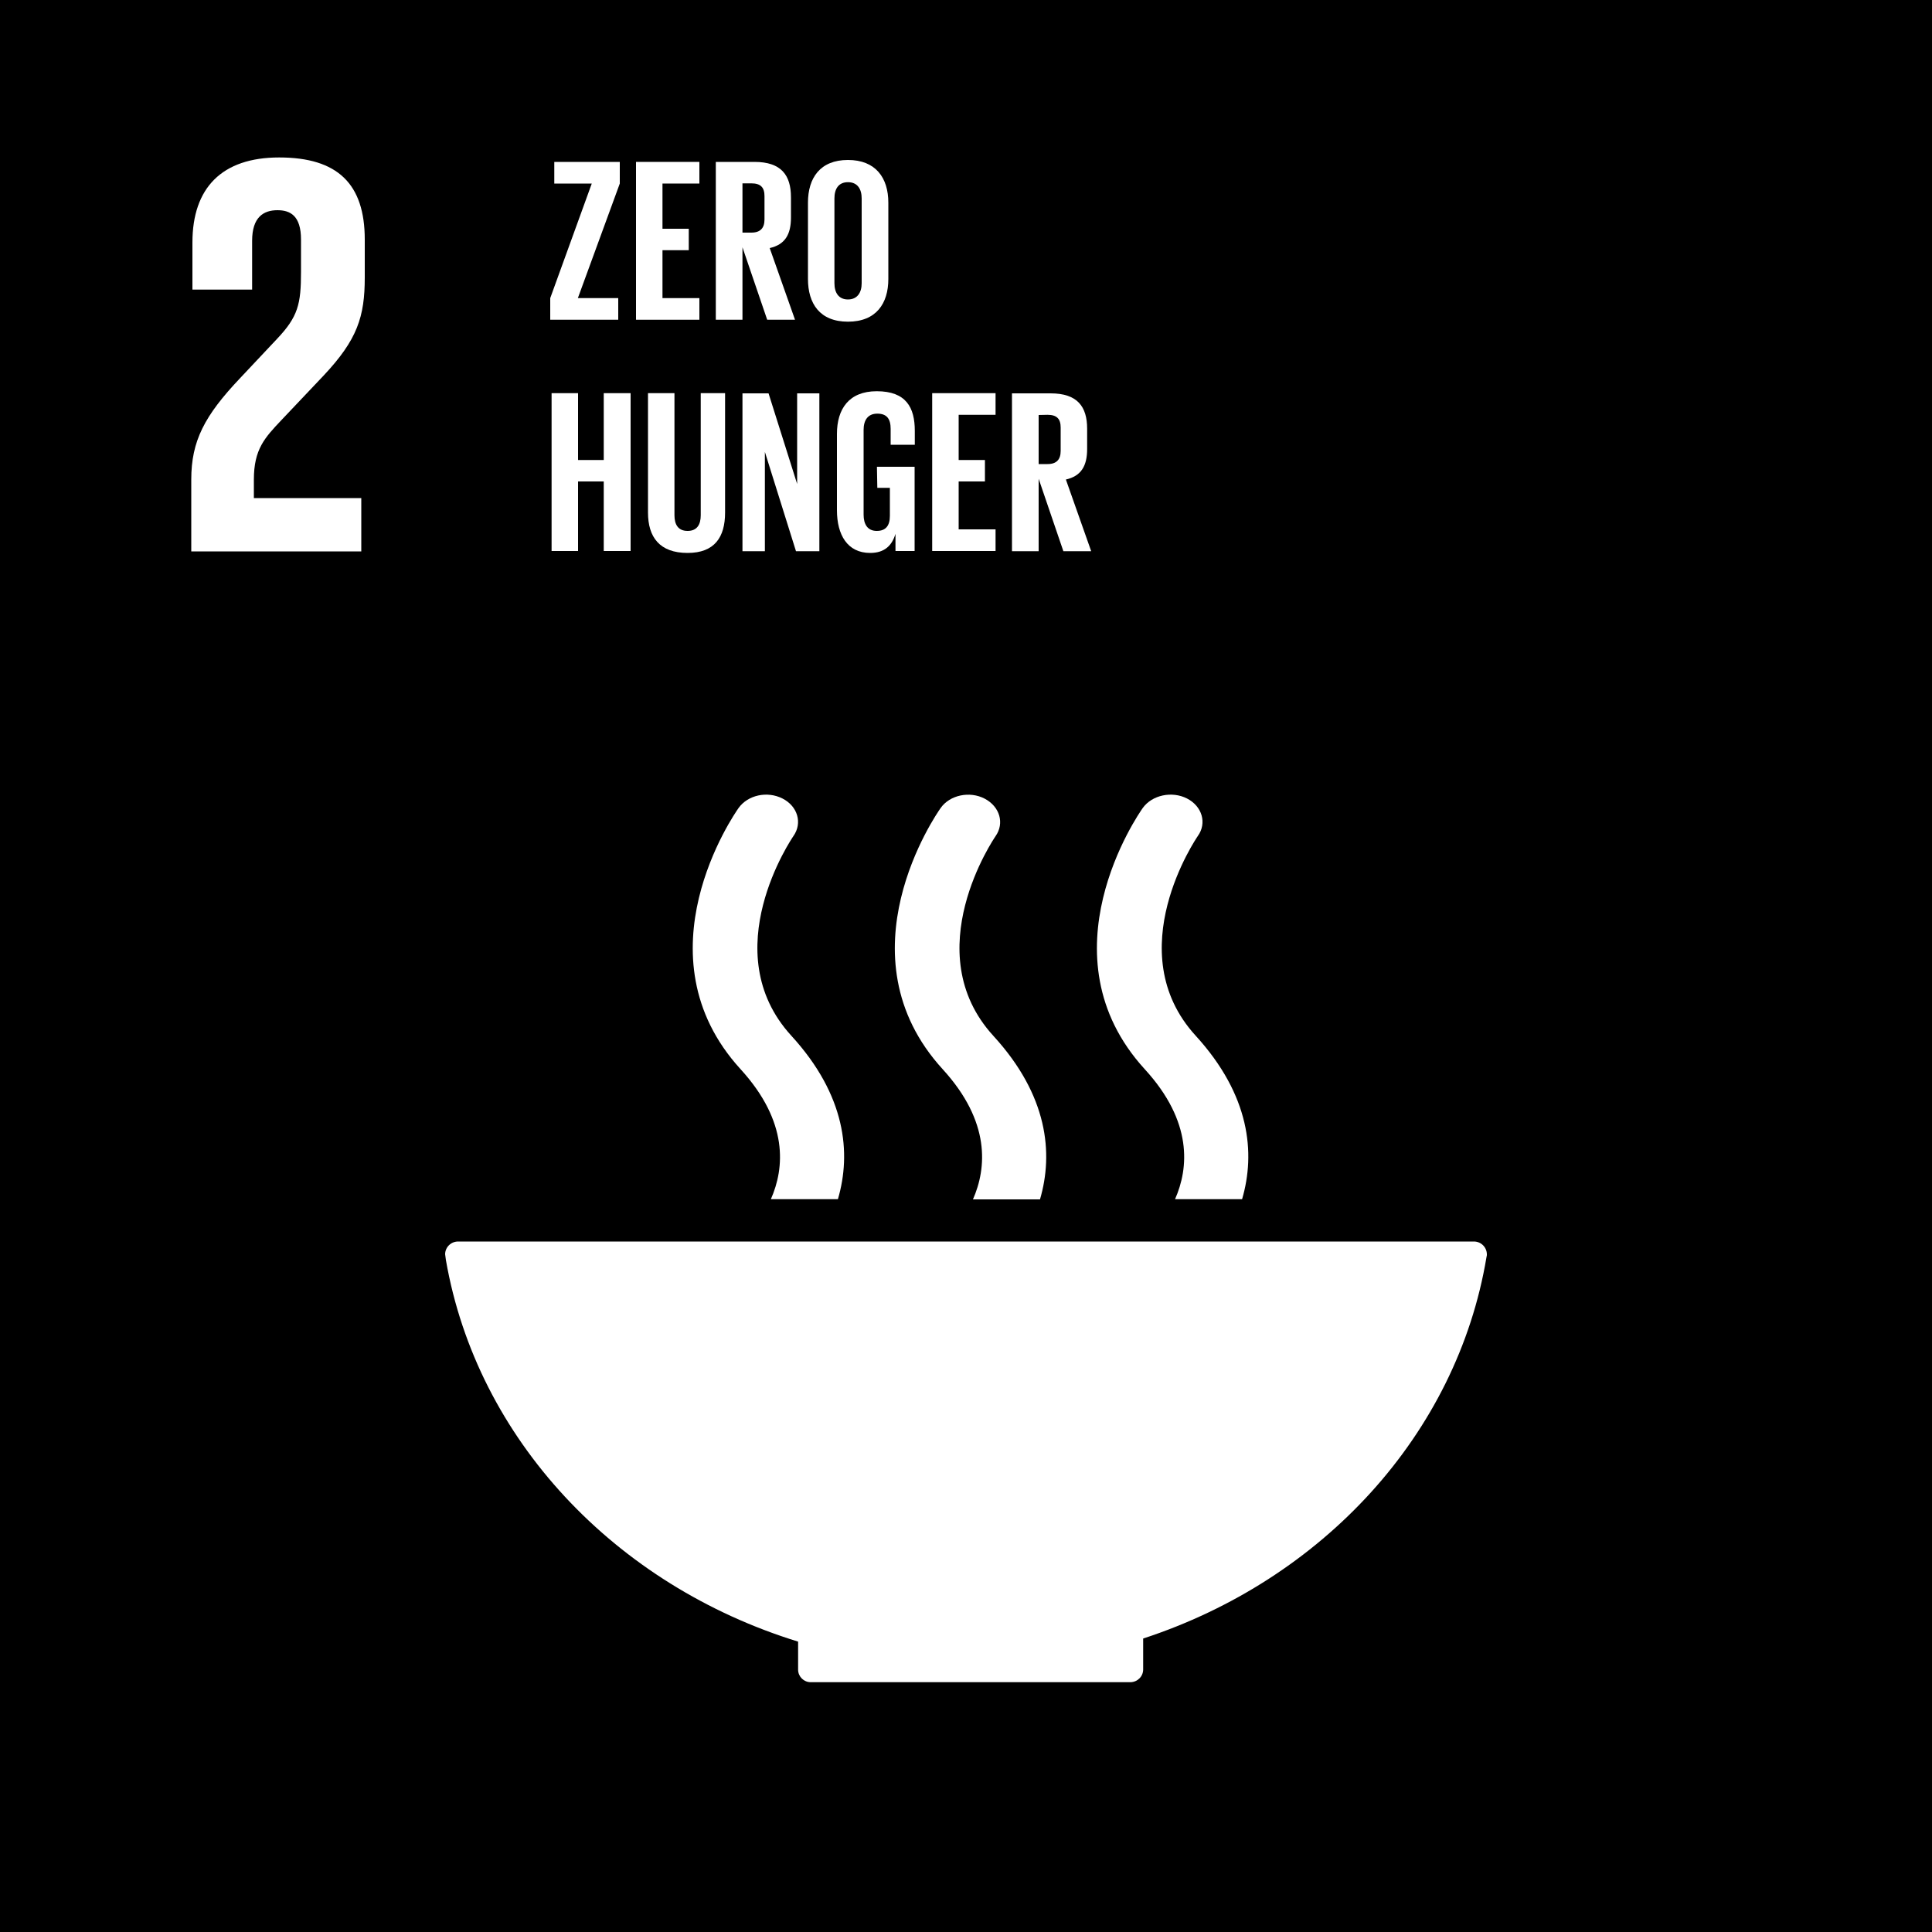
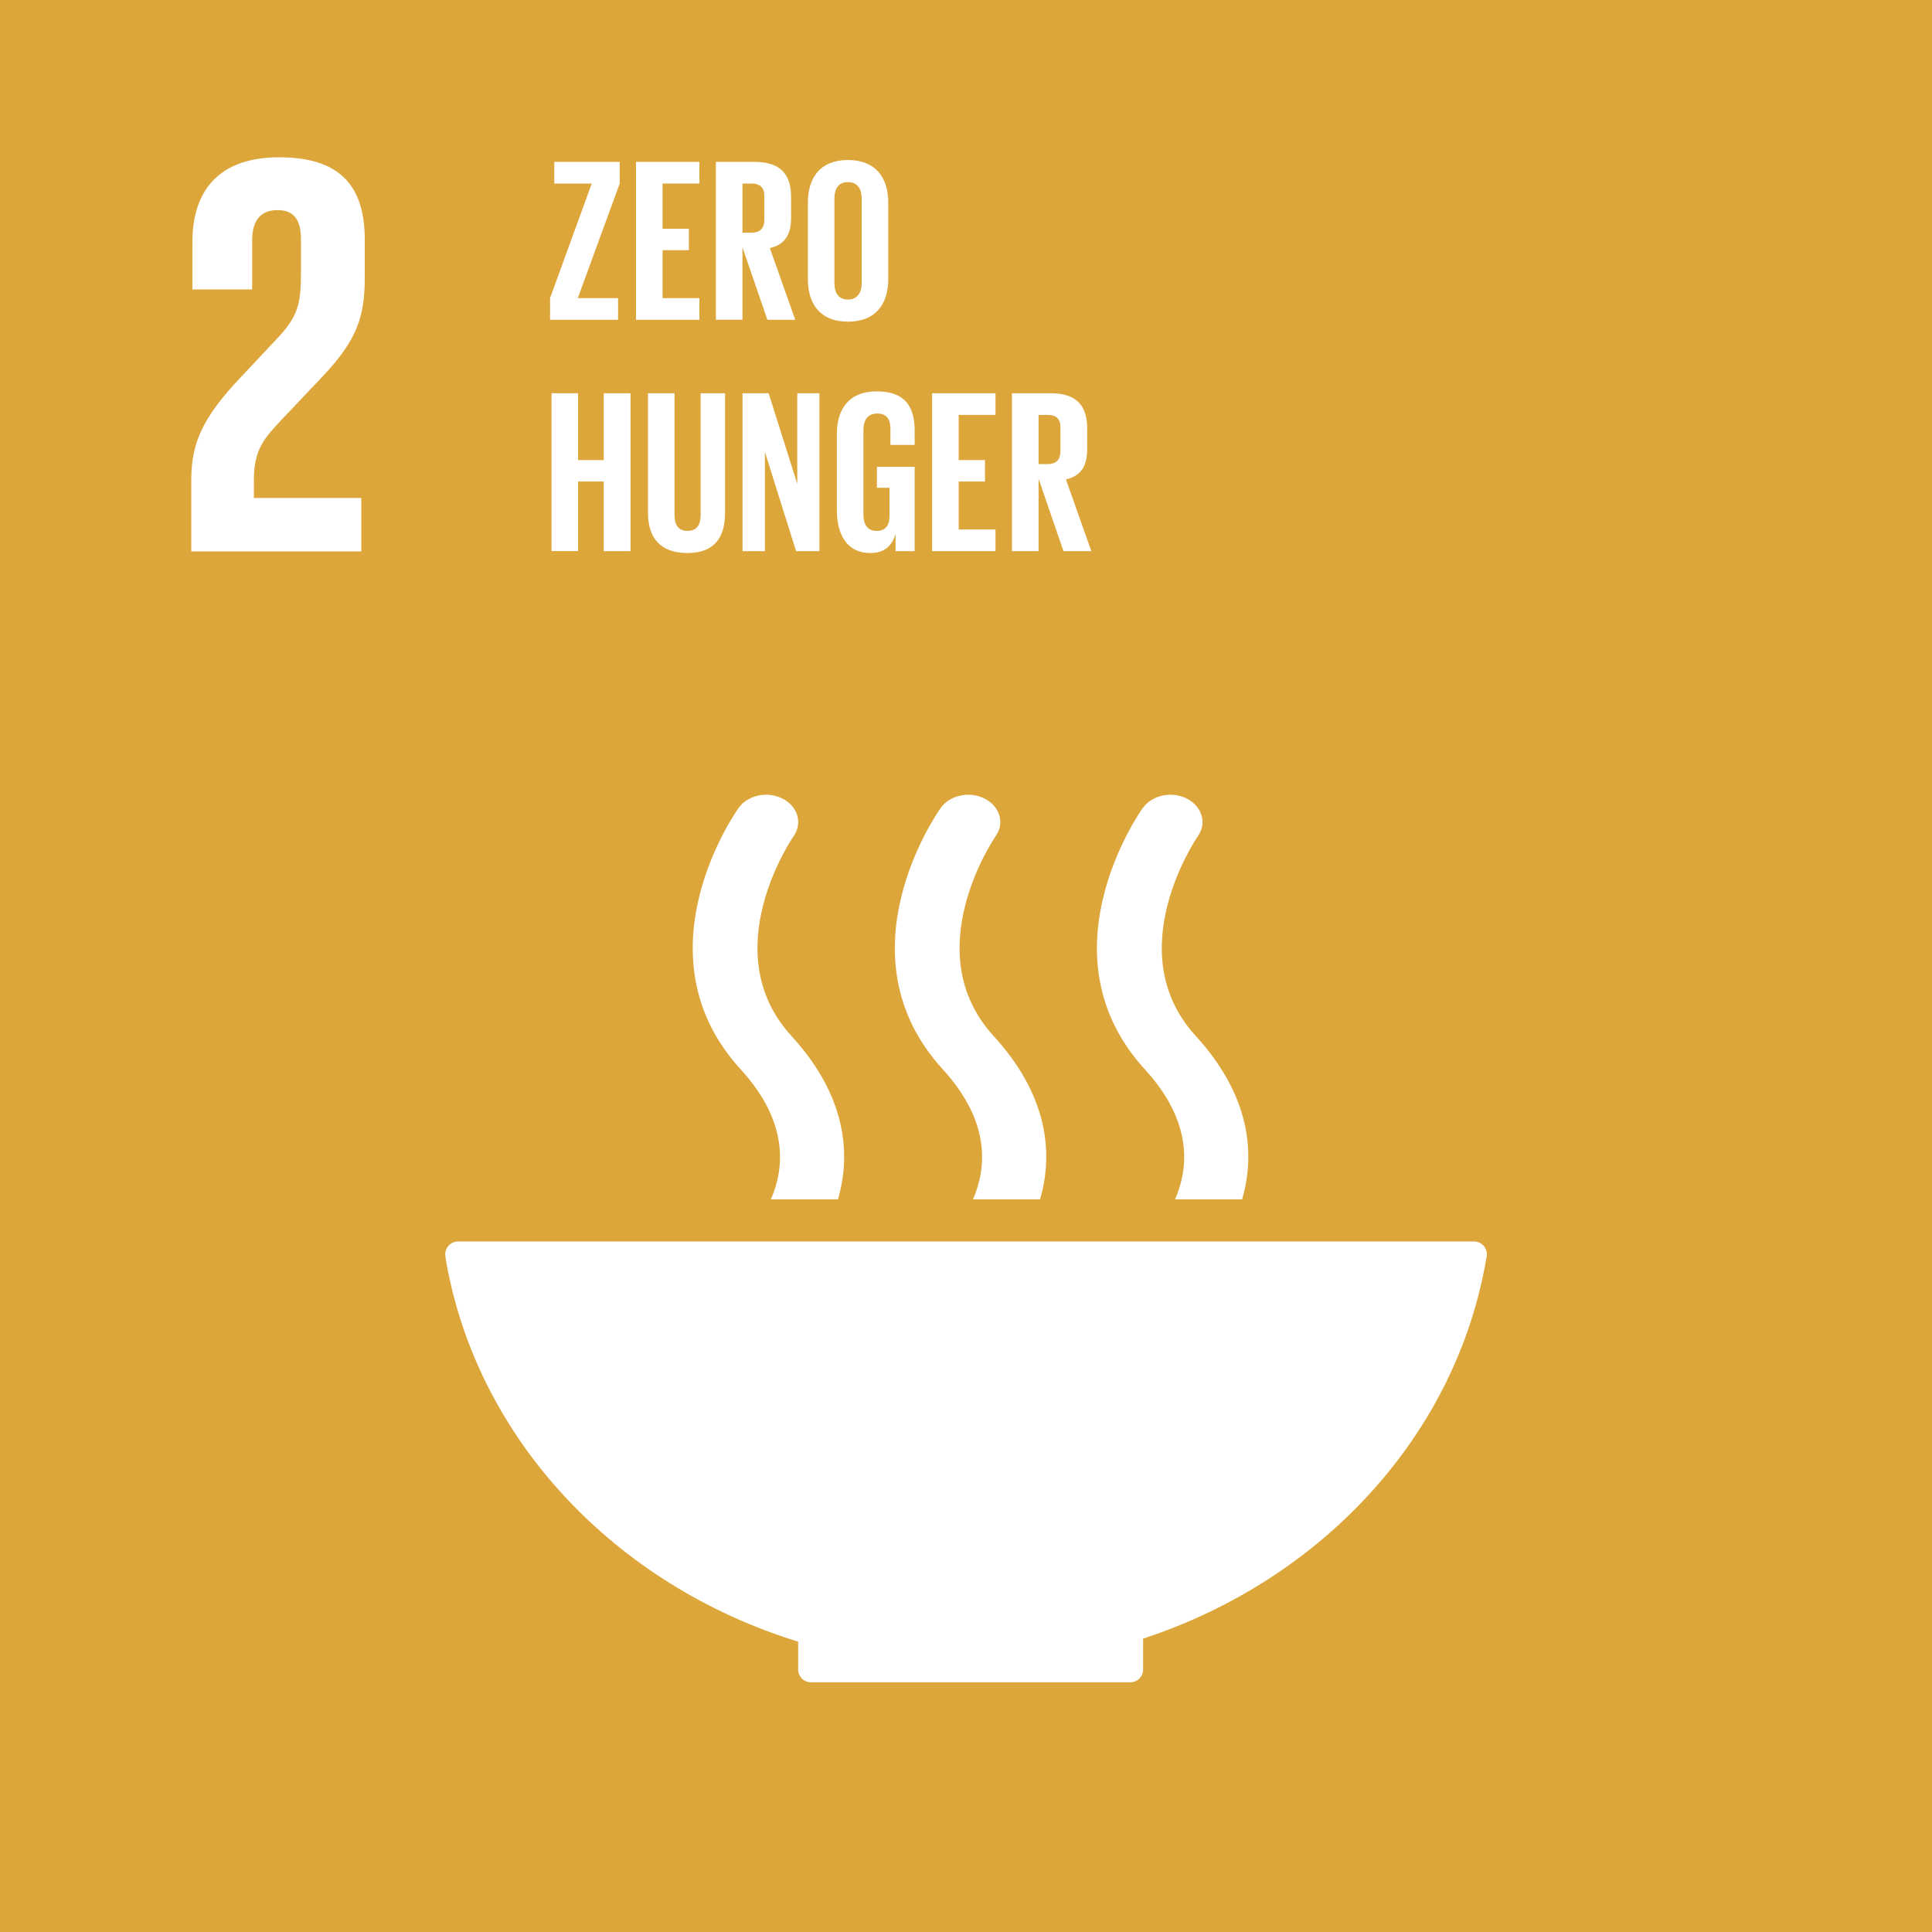
- <svg xmlns="http://www.w3.org/2000/svg" version="1.1" id="Layer_1" x="0px" y="0px" viewBox="0 0 1000 1000" style="enable-background:new 0 0 1000 1000;" xml:space="preserve">
-   <style type="text/css">
- 	.st0{fill:#FFFFFF;}
- </style>
-   <rect id="_Path_" y="0" width="1000" height="1000" />
-   <path id="_Path_2" class="st0" d="M187,257.8h-55.6v-9.5c0-15.8,5.6-21.7,14.3-30.9l21.7-22.9c17.6-18.7,21.4-30.6,21.4-50.9v-19.6  c0-28.8-14-42.5-44.3-42.5c-29.7,0-44.9,15.8-44.9,44v24.4h30.9v-25.3c0-12.2,5.9-15.8,13.1-15.8c6.5,0,12.2,2.7,12.2,15.2v16.7  c0,16.7-1.5,23.2-12.5,34.8l-19,20.2C105.8,215.2,99,228.3,99,248.2v37.2h88V257.8z" />
+ <svg xmlns="http://www.w3.org/2000/svg" id="Layer_1" data-name="Layer 1" viewBox="0 0 1000 1000">
+   <defs>
+     <style>
+       .cls-1 {
+         fill: #dda63a;
+       }
+ 
+       .cls-2 {
+         fill: #fff;
+       }
+     </style>
+   </defs>
+   <rect id="_Path_" data-name="&lt;Path&gt;" class="cls-1" y="-0.02" width="1000" height="1000.04" />
+   <path id="_Path_2" data-name="&lt;Path&gt;" class="cls-2" d="M187,257.76H131.41v-9.52c0-15.75,5.65-21.7,14.27-30.92l21.7-22.9c17.55-18.73,21.42-30.63,21.42-50.86V123.94c0-28.84-14-42.53-44.31-42.53-29.73,0-44.91,15.76-44.91,44V149.8h30.94V124.52c0-12.18,5.94-15.76,13.09-15.76,6.53,0,12.18,2.69,12.18,15.18v16.65c0,16.66-1.49,23.2-12.49,34.79l-19,20.22C105.84,215.24,99,228.33,99,248.24v37.18h88Z" />
  <g>
-     <path id="_Path_3" class="st0" d="M413.1,849.7v14.1c0,0.1,0,0.2,0,0.3c0,0.1,0,0.2,0,0.3c0.1,3.5,3,6.3,6.5,6.3c0,0,0.1,0,0.1,0   h0.2h165c0,0,0.1,0,0.1,0h0.2c3.6-0.1,6.5-3,6.5-6.6l0,0c0,0,0,0,0,0v-16c92.9-30.4,162.4-105.7,177.7-197.4c0-0.2,0.1-0.4,0.1-0.5   c0.1-0.3,0.1-0.6,0.1-0.9c0-3.7-3-6.7-6.7-6.7c0,0,0,0,0,0H237.1c-3.7,0-6.7,3-6.7,6.6c0,0,0,0,0,0l0.4,3   C246.9,744.8,318.3,820.5,413.1,849.7" />
-     <path id="_Path_4" class="st0" d="M591.5,418.2c-2.2,3.1-53,76.2,1.1,135.3c24.8,27.1,22.7,51.1,15.6,67.2h34.7   c7-23.9,4.1-53.8-24-84.6c-39.9-43.6,0.5-102.5,1.1-103.4c4.8-6.7,2.2-15.4-5.6-19.4S596.3,411.5,591.5,418.2" />
-     <path id="_Path_5" class="st0" d="M503.6,620.8h34.7c7-23.9,4.1-53.8-24.1-84.6c-39.9-43.6,0.5-102.5,1.1-103.4   c4.7-6.7,2.2-15.3-5.6-19.4s-18.1-1.9-22.8,4.8c-2.2,3.1-53,76.2,1.1,135.3C512.8,580.7,510.7,604.6,503.6,620.8" />
-     <path id="_Path_6" class="st0" d="M382.3,418.2c-2.2,3.1-53,76.2,1.1,135.3c24.8,27.2,22.7,51.1,15.6,67.2h34.7   c7-23.9,4.1-53.8-24.1-84.6c-39.9-43.6,0.5-102.5,1.1-103.4c4.7-6.7,2.2-15.4-5.7-19.4S387.1,411.5,382.3,418.2" />
+     <path id="_Path_3" data-name="&lt;Path&gt;" class="cls-2" d="M413.12,849.72v14.07a1.54,1.54,0,0,0-.05.31,1.63,1.63,0,0,0,.05.33,6.6,6.6,0,0,0,6.48,6.32s.08,0,.13,0l.16,0h165s.09,0,.14,0l.15,0a6.63,6.63,0,0,0,6.5-6.6s0,0,0,0a.07.07,0,0,1,0-.05V848.14c92.86-30.44,162.43-105.7,177.73-197.42,0-.2.06-.38.09-.55a5.85,5.85,0,0,0,.09-.92,6.66,6.66,0,0,0-6.67-6.67H237.14a6.67,6.67,0,0,0-6.69,6.67l.35,3c16.07,92.59,87.54,168.27,182.32,197.47" />
+     <path id="_Path_4" data-name="&lt;Path&gt;" class="cls-2" d="M591.49,418.2c-2.17,3.08-53,76.21,1.13,135.34,24.81,27.14,22.66,51.08,15.58,67.25h34.7c7-23.87,4.12-53.82-24-84.6-39.86-43.58.51-102.47,1.12-103.38,4.76-6.72,2.21-15.38-5.63-19.42s-18.07-1.87-22.85,4.81" />
+     <path id="_Path_5" data-name="&lt;Path&gt;" class="cls-2" d="M503.61,620.79h34.71c7-23.88,4.11-53.82-24.06-84.6-39.88-43.58.46-102.45,1.1-103.41,4.73-6.69,2.23-15.34-5.64-19.39s-18.06-1.88-22.82,4.81c-2.18,3.07-53,76.21,1.13,135.34,24.81,27.14,22.64,51.09,15.58,67.25" />
+     <path id="_Path_6" data-name="&lt;Path&gt;" class="cls-2" d="M382.29,418.2c-2.2,3.08-53,76.21,1.12,135.34,24.82,27.15,22.67,51.09,15.6,67.25h34.7c7-23.86,4.12-53.81-24.08-84.6-39.87-43.58.5-102.47,1.14-103.4,4.71-6.7,2.2-15.36-5.67-19.4s-18.05-1.88-22.81,4.81" />
  </g>
-   <g id="_Group_">
-     <path id="_Compound_Path_" class="st0" d="M299.1,154.3h20.9v11.2h-35.2v-11.2L306.3,95h-19.4V83.8h33.9V95L299.1,154.3z" />
-     <path id="_Compound_Path_2" class="st0" d="M329.2,83.8H362V95h-19.1v23.4h13.6v11.1h-13.6v24.8H362v11.2h-32.8V83.8z" />
-     <path id="_Compound_Path_3" class="st0" d="M384.3,128v37.5h-13.8V83.8h20c13.9,0,18.9,6.9,18.9,18.3v10.5c0,8.8-3.1,14-11,15.8   l13.1,37.1h-14.4L384.3,128z M384.3,95v25.4h4.6c4.7,0,6.8-2.4,6.8-6.8v-12.1c0-4.5-2-6.6-6.8-6.6H384.3z" />
-     <path id="_Compound_Path_4" class="st0" d="M418.2,144.4v-39.5c0-12.8,6.3-22.1,20.7-22.1s20.9,9.3,20.9,22.1v39.5   c0,12.7-6.3,22.1-20.9,22.1S418.2,157.1,418.2,144.4z M446,146.6v-43.9c0-4.9-2.2-8.4-7.1-8.4s-7,3.5-7,8.4v43.9   c0,4.9,2.2,8.4,7,8.4S446,151.5,446,146.6z" />
+   <g id="_Group_" data-name="&lt;Group&gt;">
+     <path id="_Compound_Path_" data-name="&lt;Compound Path&gt;" class="cls-2" d="M299.06,154.31h20.85v11.21h-35.2V154.31L306.29,95H286.88V83.79h33.88V95Z" />
+     <path id="_Compound_Path_2" data-name="&lt;Compound Path&gt;" class="cls-2" d="M329.2,83.79H362V95H342.94v23.39h13.62v11.09H342.94v24.83H362v11.21H329.2Z" />
+     <path id="_Compound_Path_3" data-name="&lt;Compound Path&gt;" class="cls-2" d="M384.29,128v37.49H370.54V83.79h20c13.86,0,18.93,6.87,18.93,18.32V112.6c0,8.8-3.14,14-11,15.79l13.15,37.13H397.19Zm0-33v25.44h4.58c4.7,0,6.75-2.42,6.75-6.76V101.63c0-4.46-2.05-6.63-6.75-6.63Z" />
+     <path id="_Compound_Path_4" data-name="&lt;Compound Path&gt;" class="cls-2" d="M418.16,144.43V104.88c0-12.78,6.27-22.06,20.74-22.06s20.86,9.28,20.86,22.06v39.55c0,12.66-6.27,22.06-20.86,22.06S418.16,157.09,418.16,144.43ZM446,146.6V102.71c0-4.94-2.17-8.44-7.11-8.44s-7,3.5-7,8.44V146.6c0,4.94,2.17,8.44,7,8.44S446,151.54,446,146.6Z" />
  </g>
-   <g id="_Group_2">
-     <path id="_Compound_Path_5" class="st0" d="M312.5,249.2h-13.3v36h-13.7v-81.7h13.7v34.6h13.3v-34.6h13.9v81.7h-13.9V249.2z" />
-     <path id="_Compound_Path_6" class="st0" d="M375.3,203.5v61.8c0,12.7-5.4,20.9-19.4,20.9c-14.5,0-20.5-8.2-20.5-20.9v-61.8h13.7   v63.2c0,4.8,1.9,8.1,6.8,8.1s6.8-3.3,6.8-8.1v-63.2H375.3z" />
-     <path id="_Compound_Path_7" class="st0" d="M395.9,233.9v51.4h-11.6v-81.7h13.5l14.8,46.9v-46.9h11.5v81.7h-12.1L395.9,233.9z" />
-     <path id="_Compound_Path_8" class="st0" d="M453.9,241.6h19.5v43.6h-9.9v-8.9c-1.8,6.1-5.7,9.9-13.1,9.9   c-11.8,0-17.2-9.4-17.2-22.1v-39.5c0-12.8,6.1-22.1,20.6-22.1c15.2,0,19.7,8.4,19.7,20.5v7.2h-12.5V222c0-5.1-1.9-7.9-6.9-7.9   s-7.1,3.5-7.1,8.4v43.9c0,4.9,2,8.4,6.8,8.4c4.5,0,6.8-2.5,6.8-7.8v-14.5h-6.5L453.9,241.6z" />
-     <path id="_Compound_Path_9" class="st0" d="M482.5,203.5h32.8v11.2h-19.1v23.4h13.6v11.1h-13.6v24.8h19.1v11.2h-32.8L482.5,203.5z" />
-     <path id="_Compound_Path_10" class="st0" d="M537.6,247.8v37.5h-13.8v-81.7h20c13.9,0,18.9,6.9,18.9,18.3v10.5   c0,8.8-3.1,14-11,15.8l13.1,37.1h-14.4L537.6,247.8z M537.6,214.8v25.4h4.6c4.7,0,6.8-2.4,6.8-6.8v-12.1c0-4.5-2-6.6-6.8-6.6   L537.6,214.8z" />
+   <g id="_Group_2" data-name="&lt;Group&gt;">
+     <path id="_Compound_Path_5" data-name="&lt;Compound Path&gt;" class="cls-2" d="M312.49,249.23H299.22v36H285.48V203.54h13.74v34.6h13.27v-34.6h13.86v81.74H312.49Z" />
+     <path id="_Compound_Path_6" data-name="&lt;Compound Path&gt;" class="cls-2" d="M375.29,203.54v61.84c0,12.66-5.42,20.86-19.41,20.86-14.46,0-20.49-8.2-20.49-20.86V203.54h13.74v63.17c0,4.82,1.93,8.08,6.75,8.08s6.76-3.26,6.76-8.08V203.54Z" />
+     <path id="_Compound_Path_7" data-name="&lt;Compound Path&gt;" class="cls-2" d="M395.91,233.92v51.36H384.33V203.54h13.51l14.83,46.9v-46.9h11.45v81.74H412.06Z" />
+     <path id="_Compound_Path_8" data-name="&lt;Compound Path&gt;" class="cls-2" d="M453.89,241.63h19.54v43.65h-9.89v-8.92c-1.81,6.14-5.67,9.88-13.14,9.88-11.82,0-17.24-9.4-17.24-22.06V224.64c0-12.78,6.15-22.07,20.61-22.07,15.19,0,19.66,8.44,19.66,20.5v7.23H460.89V222c0-5.06-1.93-7.95-6.87-7.95s-7.12,3.49-7.12,8.44v43.88c0,4.94,2.05,8.44,6.75,8.44,4.46,0,6.76-2.53,6.76-7.84V252.49h-6.52Z" />
+     <path id="_Compound_Path_9" data-name="&lt;Compound Path&gt;" class="cls-2" d="M482.46,203.54h32.8v11.21H496.21v23.39h13.62v11.09H496.21v24.84h19.05v11.21h-32.8Z" />
+     <path id="_Compound_Path_10" data-name="&lt;Compound Path&gt;" class="cls-2" d="M537.56,247.78v37.5H523.81V203.54h20c13.86,0,18.92,6.87,18.92,18.32v10.49c0,8.8-3.13,14-11,15.79l13.14,37.14H550.46Zm0-33v25.44h4.58c4.7,0,6.75-2.41,6.75-6.75V221.38c0-4.46-2-6.63-6.75-6.63Z" />
  </g>
</svg>
